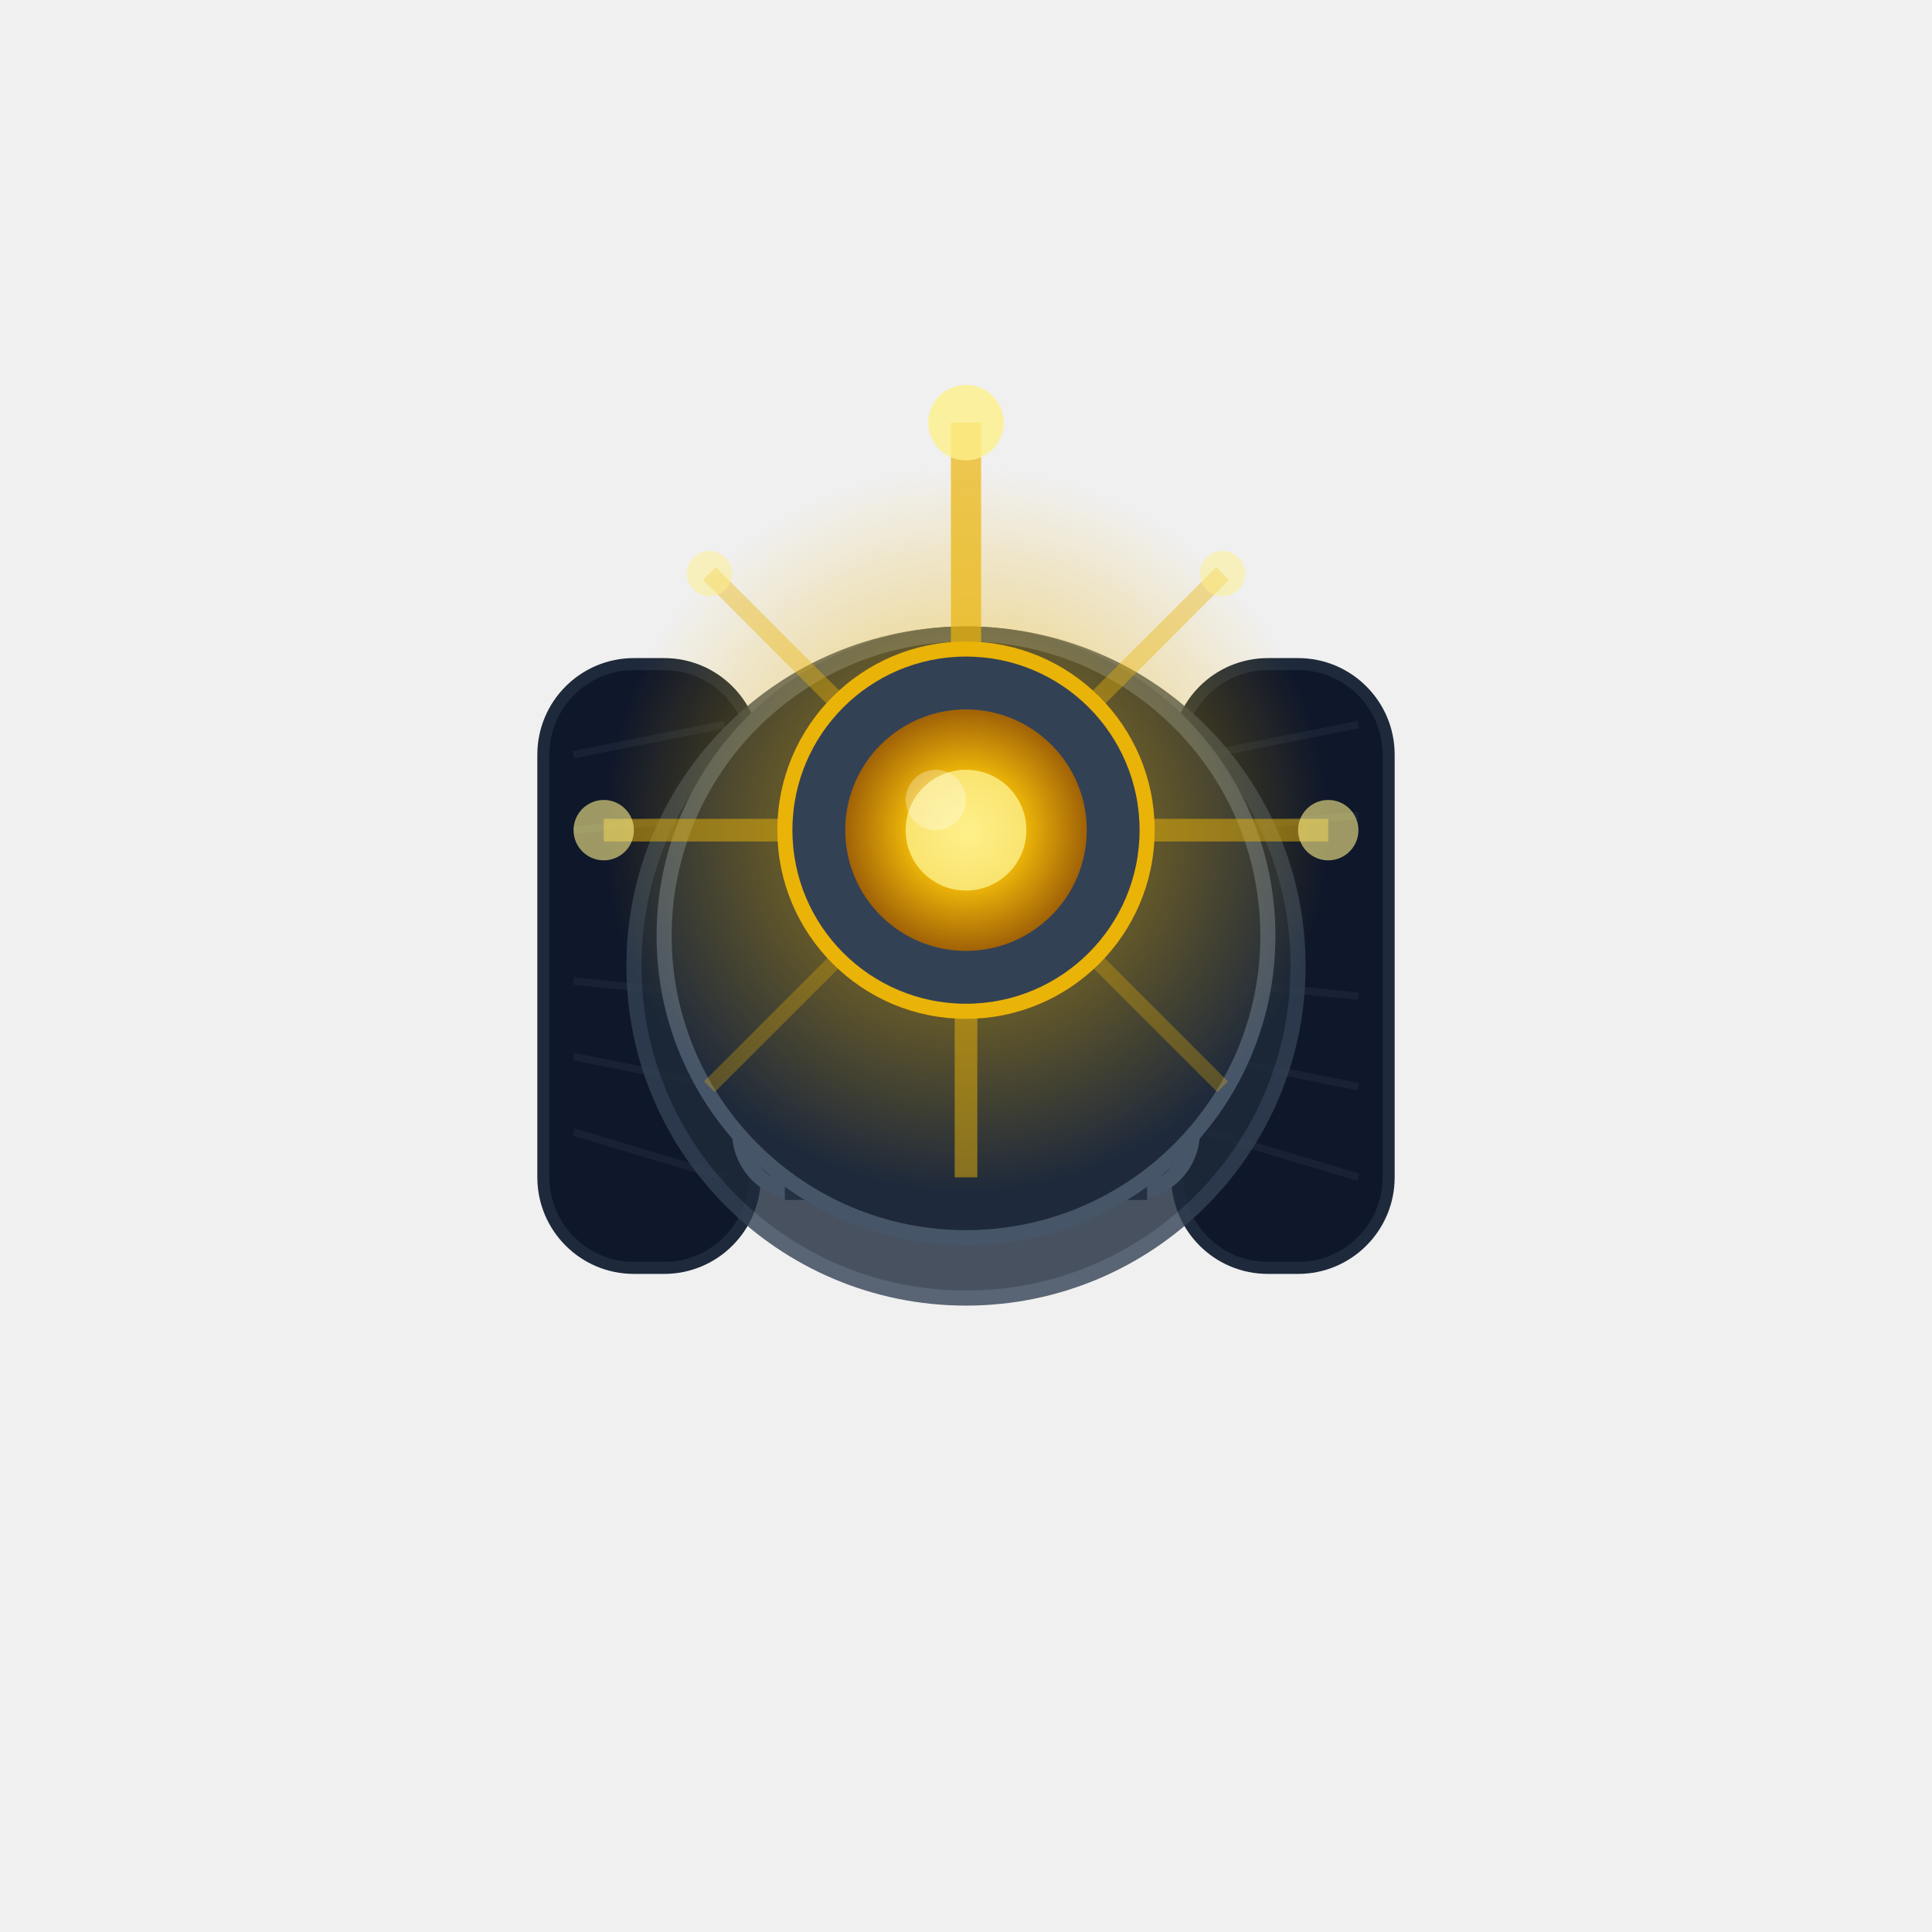
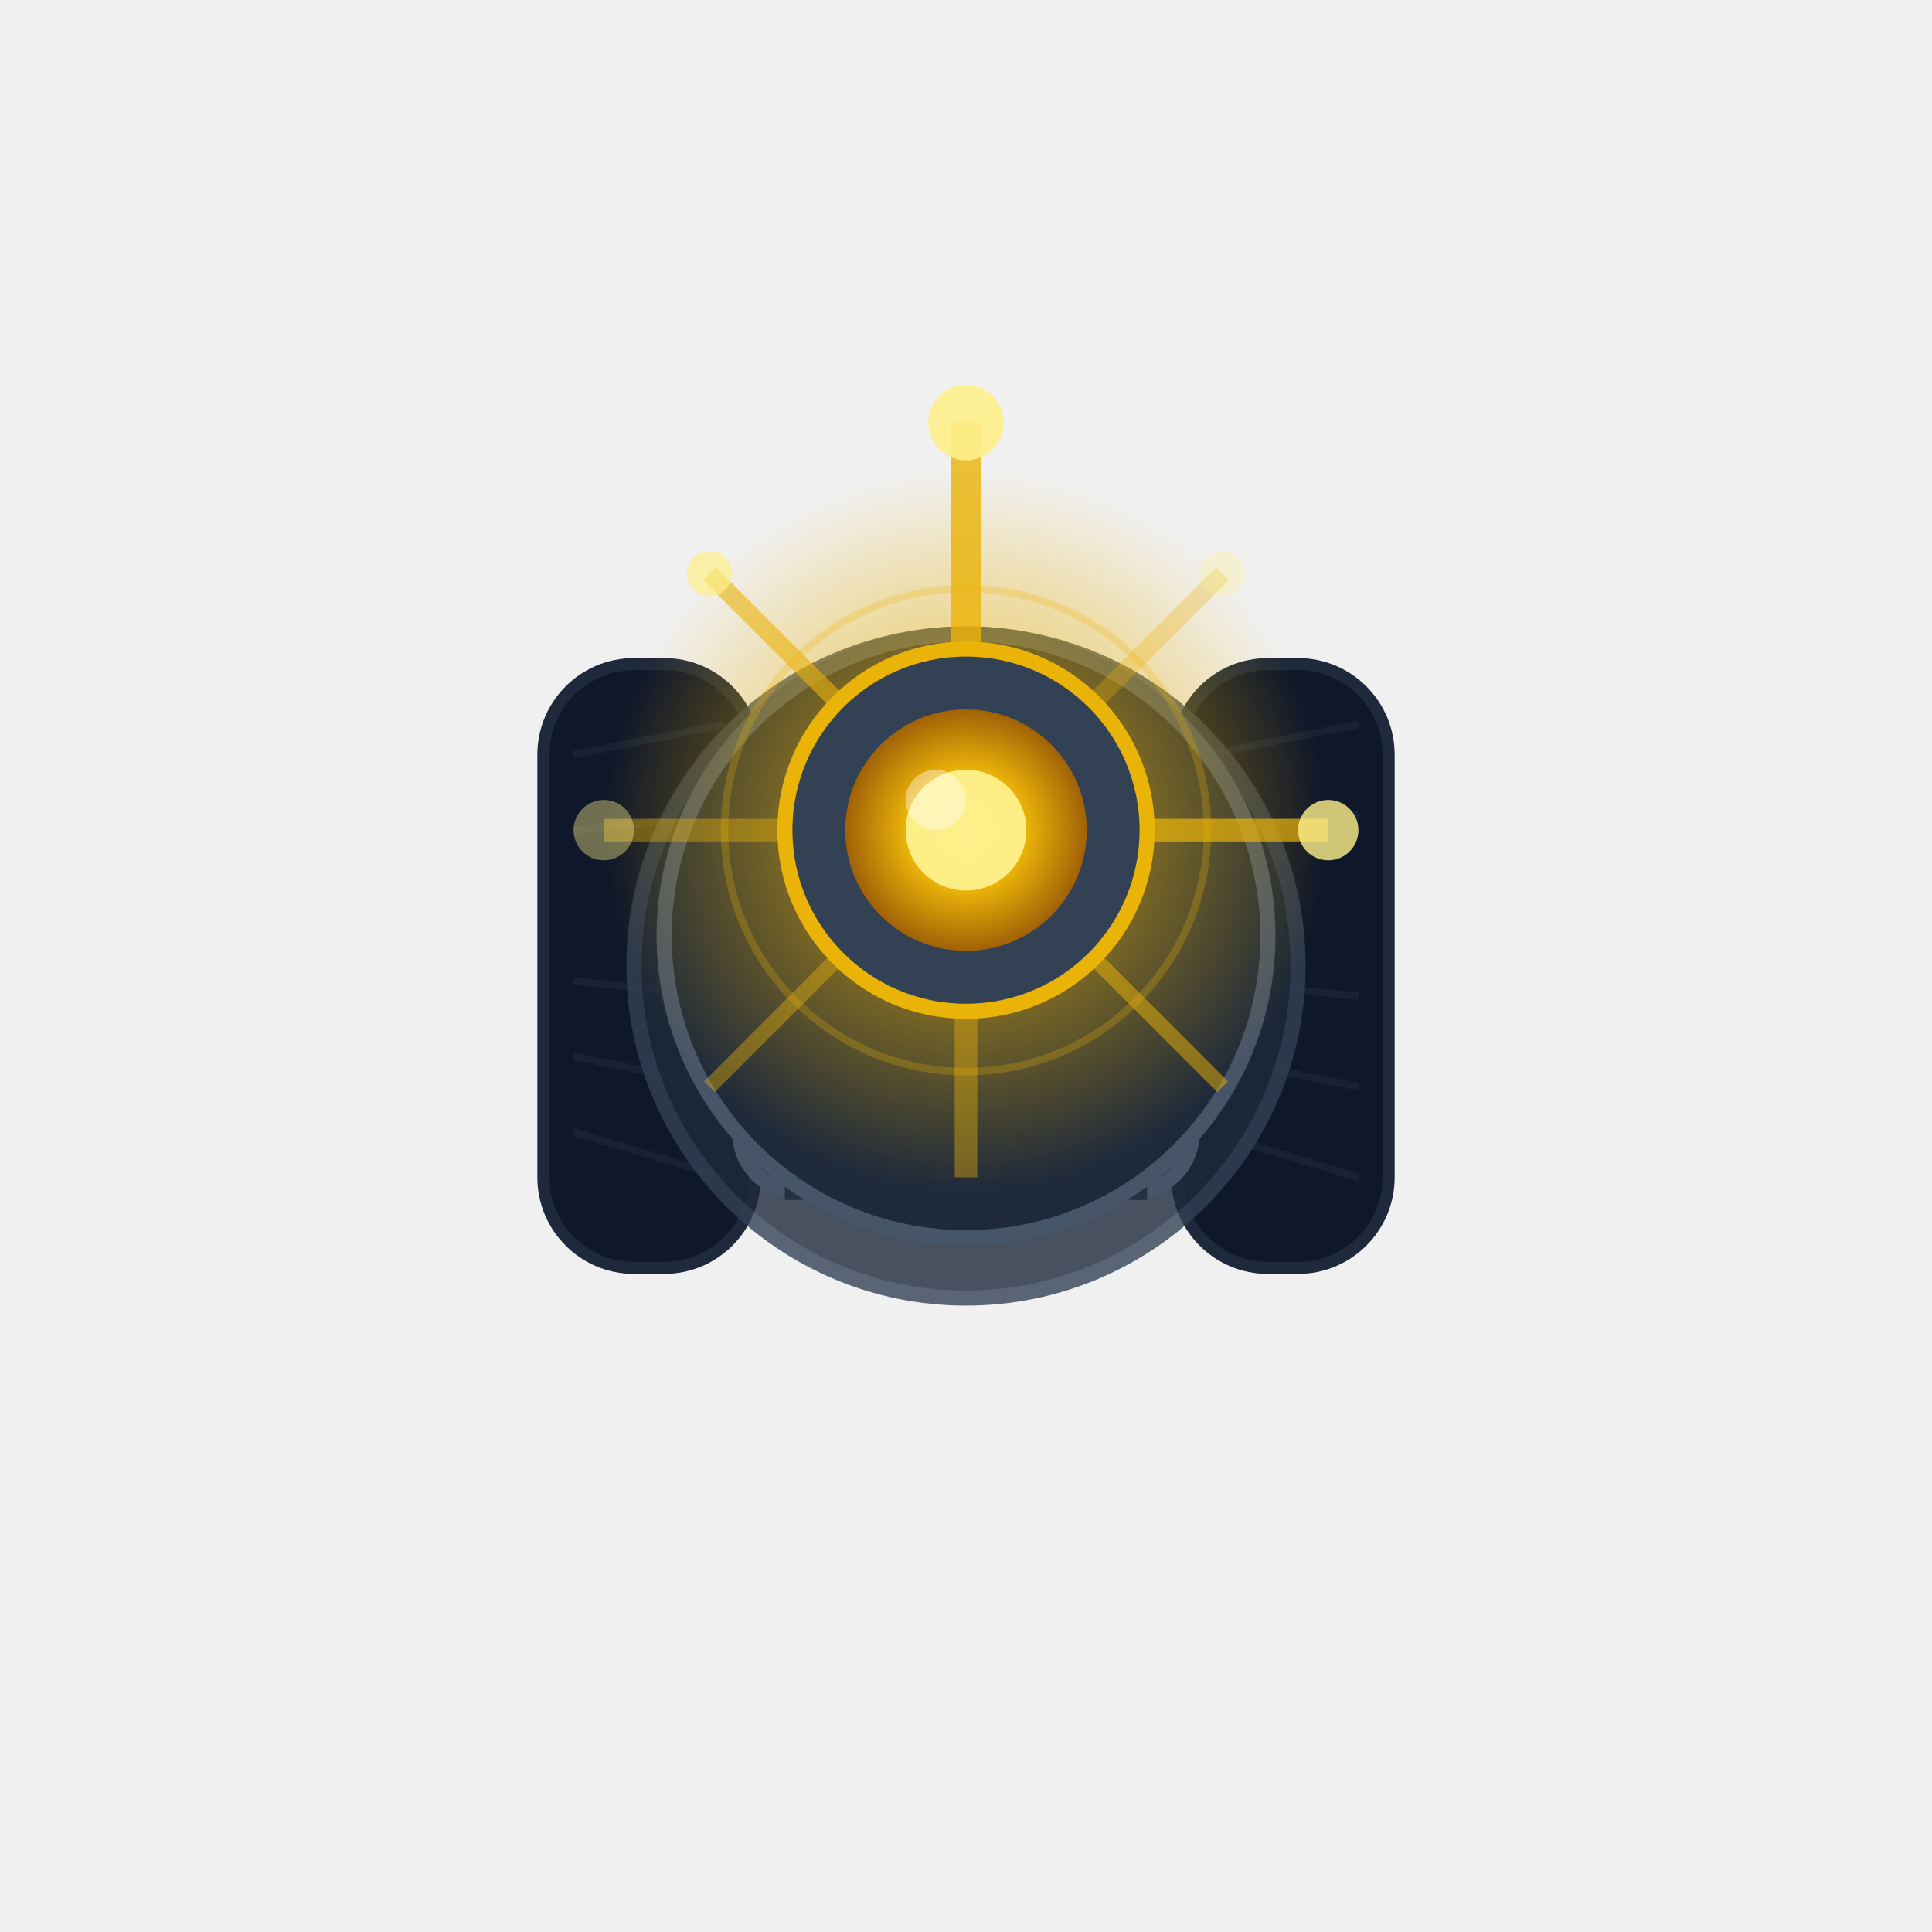
<svg xmlns="http://www.w3.org/2000/svg" viewBox="0 0 128 128">
  <defs>
    <linearGradient id="nov-hull" x1="0" y1="0" x2="0" y2="1">
      <stop offset="0%" stop-color="#334155" />
      <stop offset="100%" stop-color="#1e293b" />
    </linearGradient>
    <radialGradient id="nov-orb" cx="50%" cy="50%" r="50%">
      <stop offset="0%" stop-color="#fef08a" />
      <stop offset="50%" stop-color="#eab308" />
      <stop offset="100%" stop-color="#a16207" />
    </radialGradient>
    <radialGradient id="nov-glow" cx="50%" cy="50%" r="50%">
-       <stop offset="0%" stop-color="#eab308" stop-opacity="0.7" />
+       <stop offset="0%" stop-color="#eab308" stop-opacity="0.9" />
      <stop offset="100%" stop-color="#eab308" stop-opacity="0" />
    </radialGradient>
  </defs>
  <rect x="36" y="44" width="14" height="40" rx="6" fill="#0f172a" stroke="#1e293b" stroke-width="0.8" />
  <line x1="38" y1="50" x2="48" y2="48" stroke="#1e293b" stroke-width="0.5" opacity="0.6" />
  <line x1="38" y1="55" x2="48" y2="54" stroke="#1e293b" stroke-width="0.5" opacity="0.6" />
  <line x1="38" y1="65" x2="48" y2="66" stroke="#1e293b" stroke-width="0.5" opacity="0.6" />
  <line x1="38" y1="70" x2="48" y2="72" stroke="#1e293b" stroke-width="0.5" opacity="0.6" />
  <line x1="38" y1="75" x2="48" y2="78" stroke="#1e293b" stroke-width="0.5" opacity="0.6" />
  <rect x="78" y="44" width="14" height="40" rx="6" fill="#0f172a" stroke="#1e293b" stroke-width="0.8" />
  <line x1="80" y1="50" x2="90" y2="48" stroke="#1e293b" stroke-width="0.5" opacity="0.6" />
  <line x1="80" y1="55" x2="90" y2="54" stroke="#1e293b" stroke-width="0.5" opacity="0.6" />
  <line x1="80" y1="65" x2="90" y2="66" stroke="#1e293b" stroke-width="0.5" opacity="0.6" />
  <line x1="80" y1="70" x2="90" y2="72" stroke="#1e293b" stroke-width="0.5" opacity="0.6" />
  <line x1="80" y1="75" x2="90" y2="78" stroke="#1e293b" stroke-width="0.5" opacity="0.6" />
  <circle cx="64" cy="64" r="22" fill="#1e293b" stroke="#334155" stroke-width="1" opacity="0.8" />
  <circle cx="64" cy="64" r="18" fill="none" stroke="#475569" stroke-width="0.5" opacity="0.4" />
  <rect x="49" y="49" width="30" height="30" rx="4" fill="url(#nov-hull)" stroke="#475569" stroke-width="1" />
  <polygon points="57,49 64,43 71,49" fill="#475569" stroke="#64748b" stroke-width="0.5" />
  <line x1="52" y1="73" x2="76" y2="73" stroke="#0f172a" stroke-width="1" opacity="0.6" />
  <line x1="52" y1="76" x2="76" y2="76" stroke="#0f172a" stroke-width="1" opacity="0.6" />
  <line x1="52" y1="79" x2="76" y2="79" stroke="#0f172a" stroke-width="1" opacity="0.6" />
  <circle cx="64" cy="62" r="20" fill="#1e293b" stroke="#475569" stroke-width="1" />
  <circle cx="64" cy="55" r="24" fill="url(#nov-glow)" />
-   <line x1="64" y1="55" x2="64" y2="28" stroke="#eab308" stroke-width="2" opacity="0.7" />
-   <line x1="64" y1="55" x2="64" y2="78" stroke="#eab308" stroke-width="1.5" opacity="0.5" />
-   <line x1="64" y1="55" x2="40" y2="55" stroke="#eab308" stroke-width="1.5" opacity="0.5" />
-   <line x1="64" y1="55" x2="88" y2="55" stroke="#eab308" stroke-width="1.5" opacity="0.5" />
-   <line x1="64" y1="55" x2="47" y2="38" stroke="#eab308" stroke-width="1.2" opacity="0.4" />
-   <line x1="64" y1="55" x2="81" y2="38" stroke="#eab308" stroke-width="1.2" opacity="0.4" />
-   <line x1="64" y1="55" x2="47" y2="72" stroke="#eab308" stroke-width="1" opacity="0.3" />
-   <line x1="64" y1="55" x2="81" y2="72" stroke="#eab308" stroke-width="1" opacity="0.3" />
-   <circle cx="64" cy="28" r="2.5" fill="#fef08a" opacity="0.8" />
-   <circle cx="40" cy="55" r="2" fill="#fef08a" opacity="0.6" />
-   <circle cx="88" cy="55" r="2" fill="#fef08a" opacity="0.6" />
-   <circle cx="47" cy="38" r="1.5" fill="#fef08a" opacity="0.5" />
-   <circle cx="81" cy="38" r="1.5" fill="#fef08a" opacity="0.5" />
+   <line x1="64" y1="55" x2="64" y2="28" stroke="#eab308" stroke-width="2" opacity="0.8" />
+   <line x1="64" y1="55" x2="64" y2="78" stroke="#eab308" stroke-width="1.5" opacity="0.4" />
+   <line x1="64" y1="55" x2="40" y2="55" stroke="#eab308" stroke-width="1.5" opacity="0.4" />
+   <line x1="64" y1="55" x2="88" y2="55" stroke="#eab308" stroke-width="1.5" opacity="0.7" />
+   <line x1="64" y1="55" x2="47" y2="38" stroke="#eab308" stroke-width="1.2" opacity="0.6" />
+   <line x1="64" y1="55" x2="81" y2="38" stroke="#eab308" stroke-width="1.2" opacity="0.3" />
+   <line x1="64" y1="55" x2="47" y2="72" stroke="#eab308" stroke-width="1" opacity="0.4" />
+   <line x1="64" y1="55" x2="81" y2="72" stroke="#eab308" stroke-width="1" opacity="0.5" />
+   <circle cx="64" cy="28" r="2.5" fill="#fef08a" opacity="0.9" />
+   <circle cx="40" cy="55" r="2" fill="#fef08a" opacity="0.4" />
+   <circle cx="88" cy="55" r="2" fill="#fef08a" opacity="0.8" />
+   <circle cx="47" cy="38" r="1.5" fill="#fef08a" opacity="0.7" />
+   <circle cx="81" cy="38" r="1.5" fill="#fef08a" opacity="0.3" />
  <circle cx="64" cy="55" r="12" fill="#334155" stroke="#eab308" stroke-width="1" />
  <circle cx="64" cy="55" r="8" fill="url(#nov-orb)" />
-   <circle cx="64" cy="55" r="4" fill="#fef08a" opacity="0.8" />
-   <circle cx="62" cy="53" r="2" fill="#fff" opacity="0.3" />
+   <circle cx="64" cy="55" r="4" fill="#fef08a" opacity="0.95" />
+   <circle cx="64" cy="55" r="16" fill="none" stroke="#eab308" stroke-width="0.5" opacity="0.25" />
+   <circle cx="62" cy="53" r="2" fill="#fff" opacity="0.4" />
</svg>
